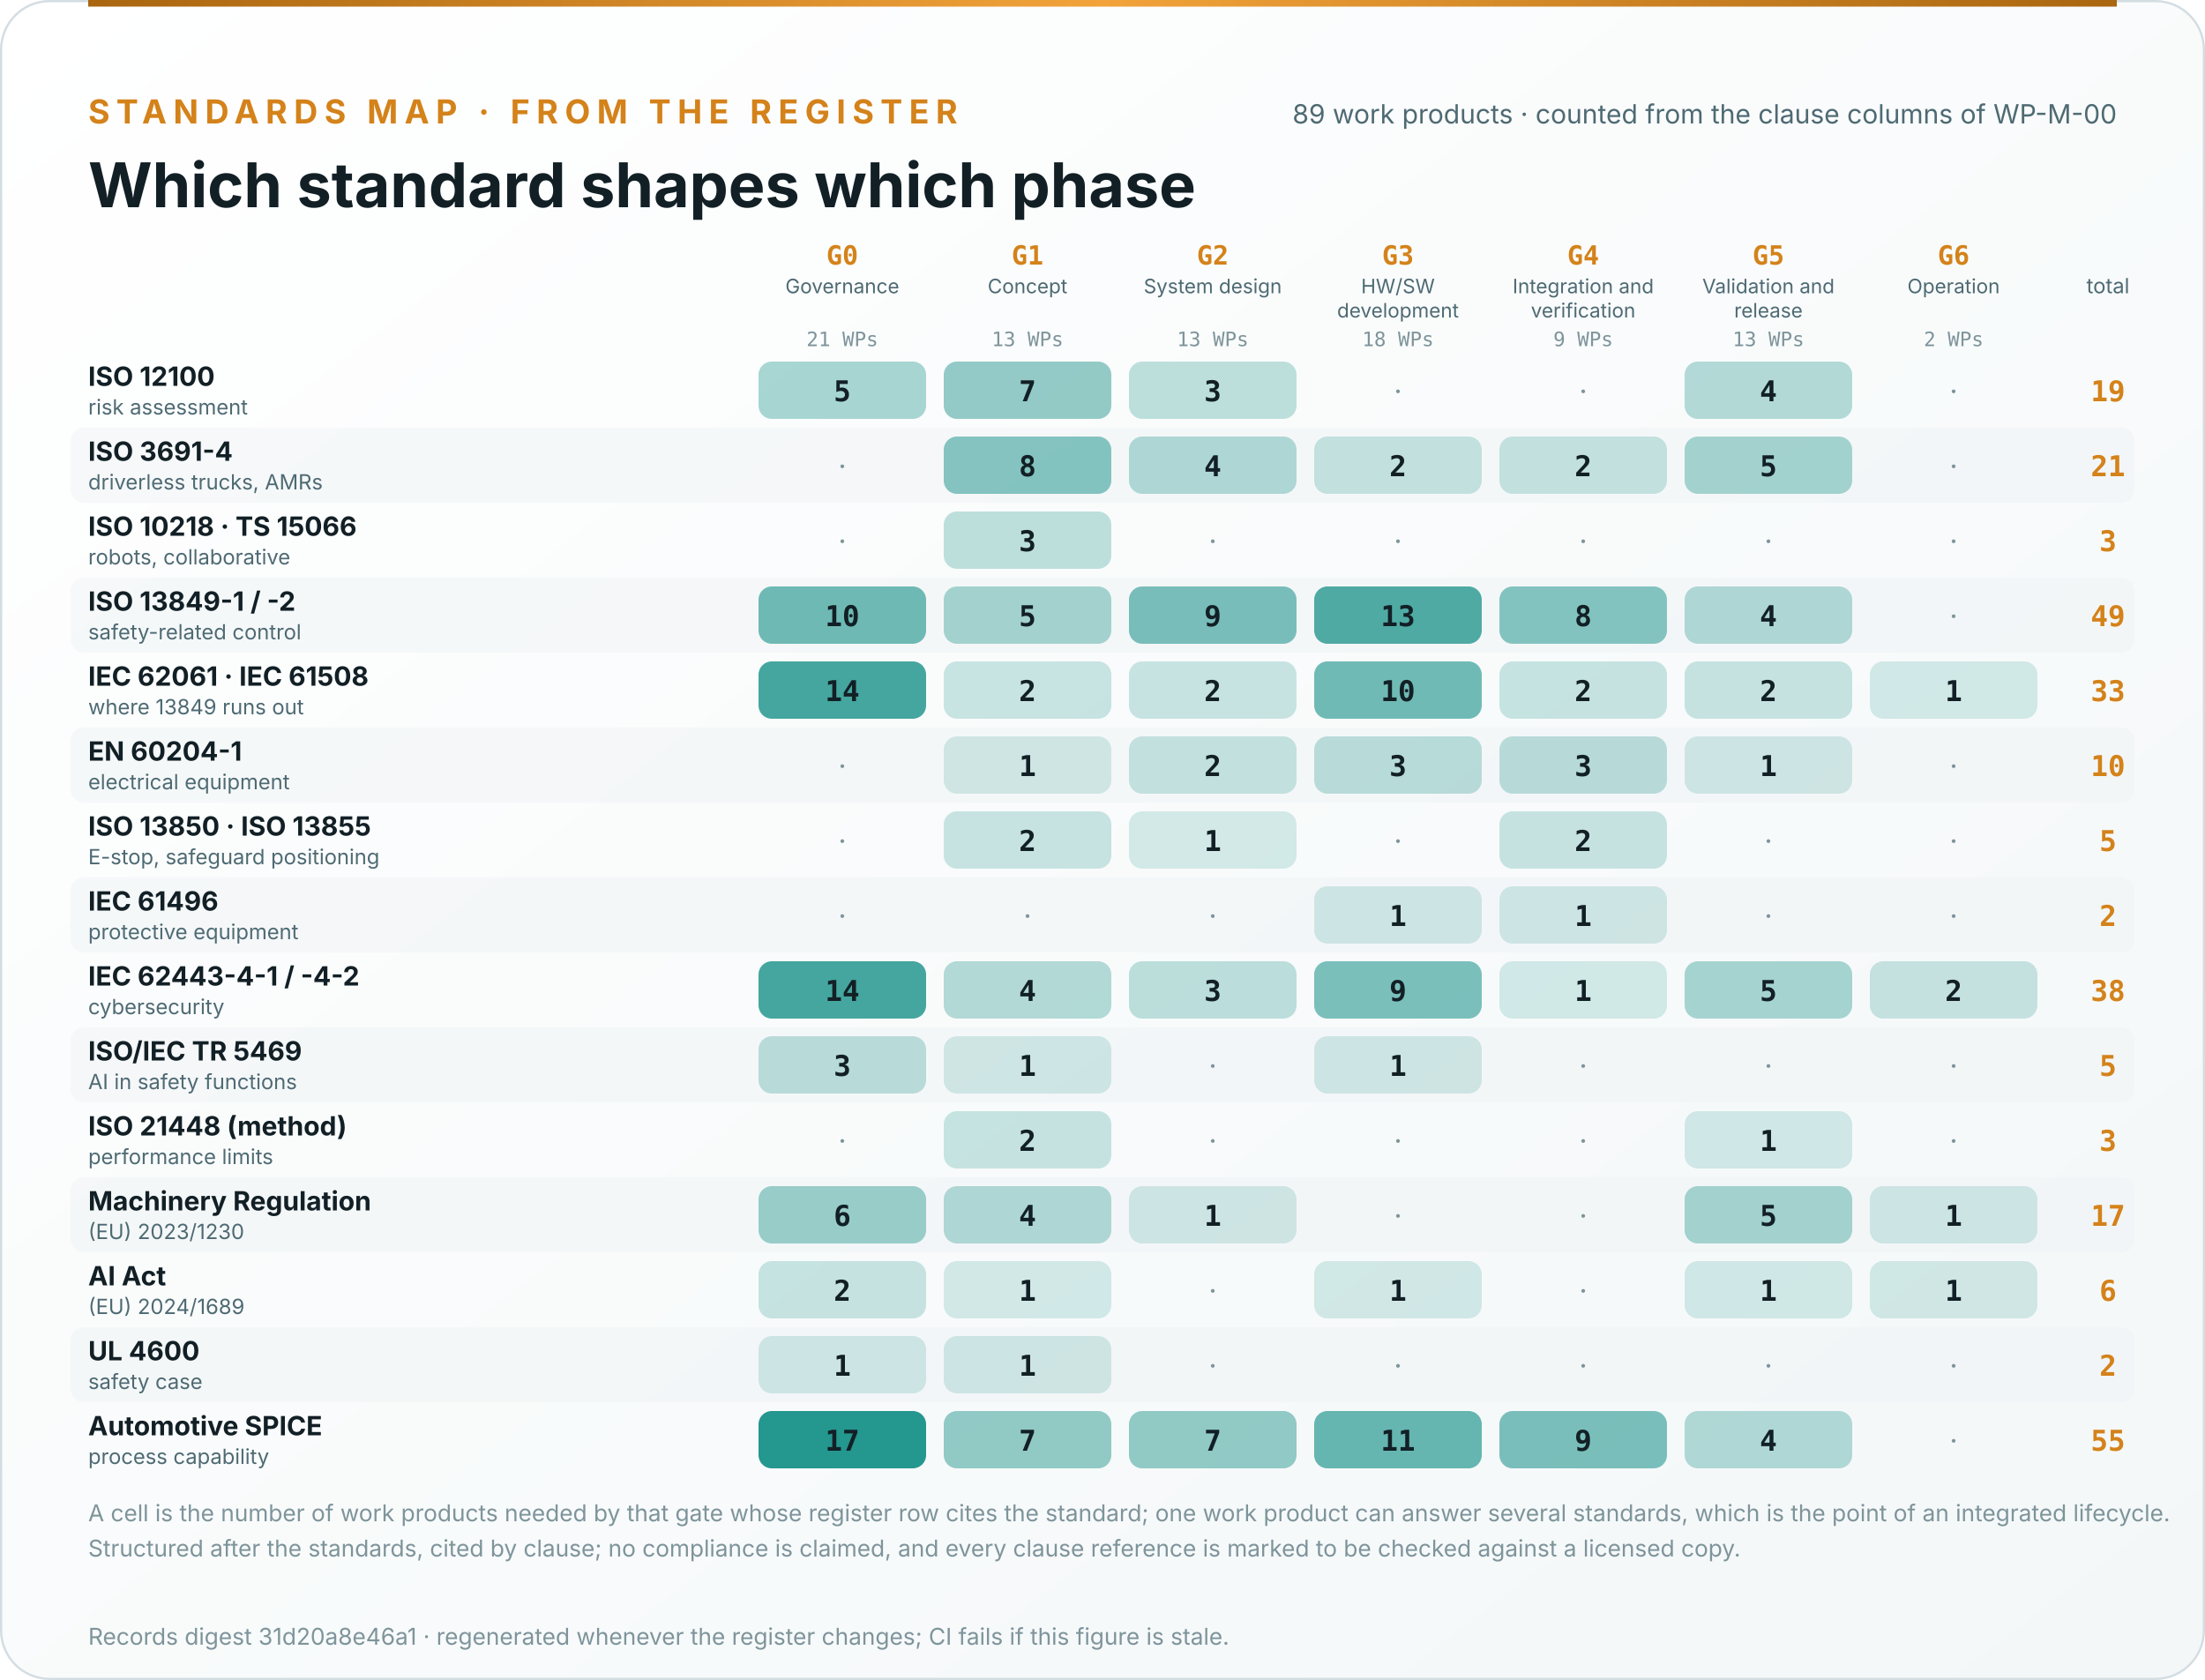
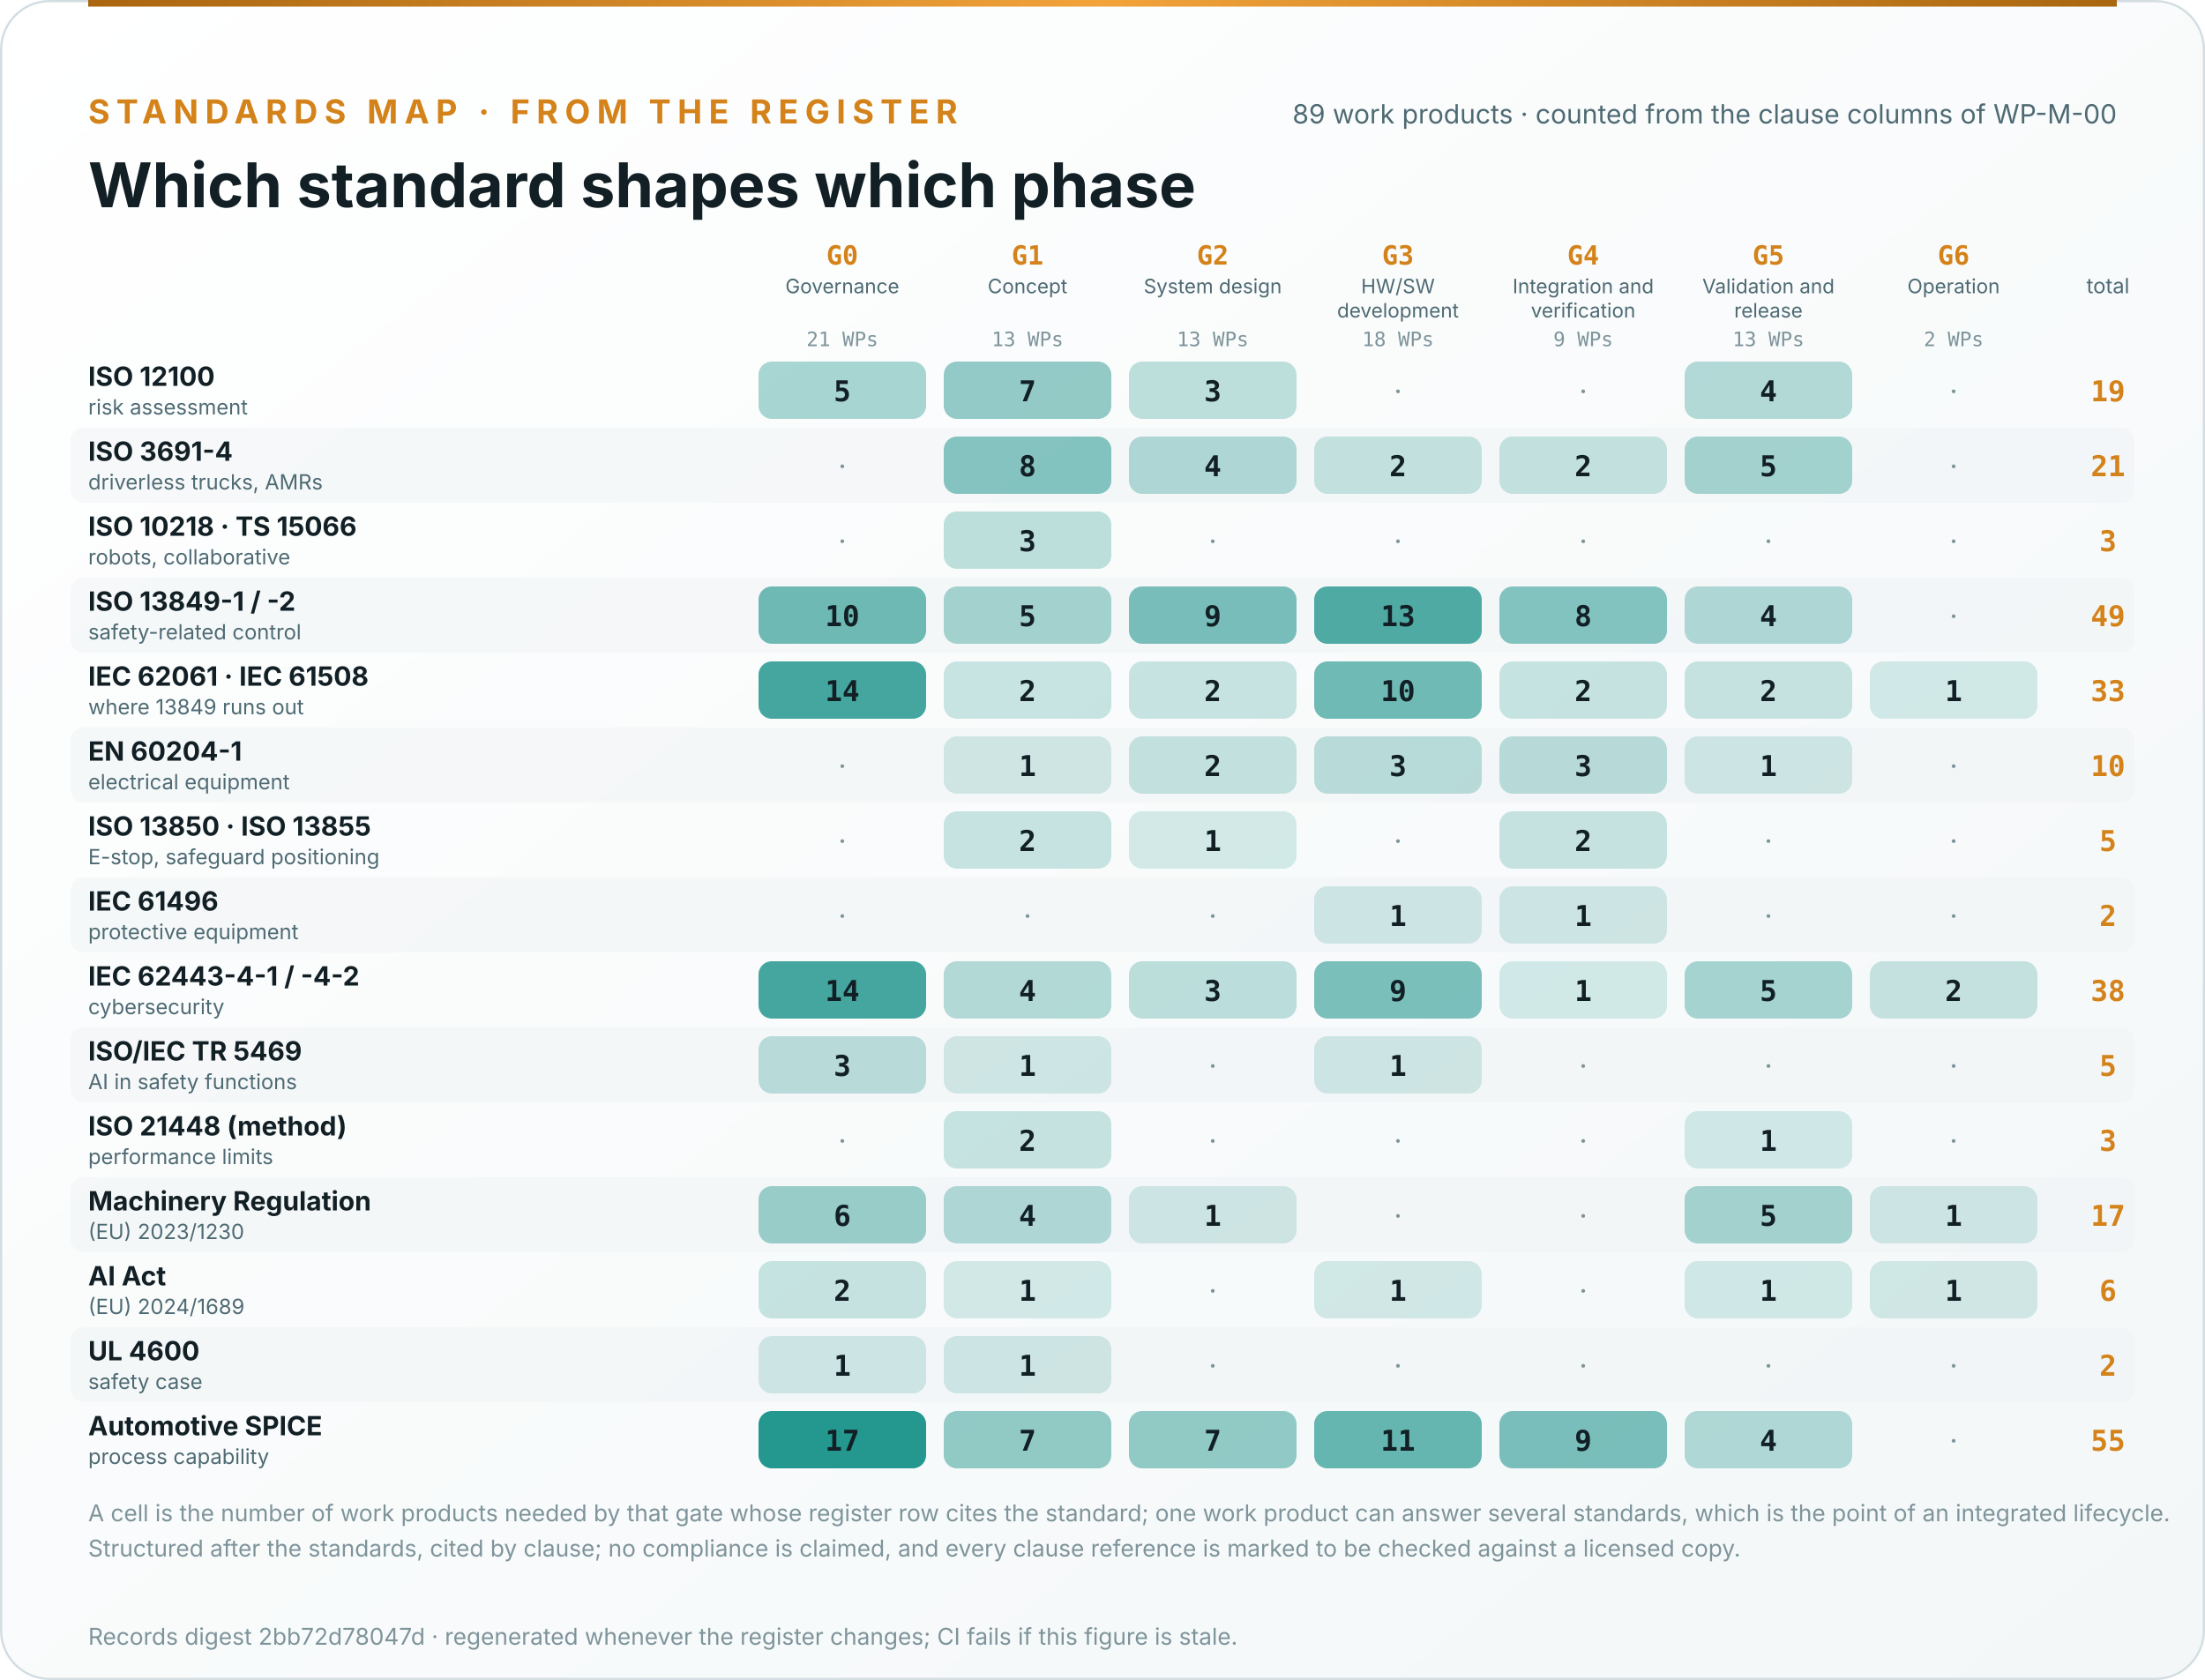
<svg xmlns="http://www.w3.org/2000/svg" width="1000" height="762" viewBox="0 0 1000 762" role="img" aria-labelledby="smap-t smap-d">
  <defs>
    <linearGradient id="smap-bg" x1="0" y1="0" x2="1" y2="1">
      <stop offset="0" stop-color="#FFFFFF" />
      <stop offset="1" stop-color="#F3F7F8" />
    </linearGradient>
    <linearGradient id="smap-amber" x1="0" y1="0" x2="1" y2="0">
      <stop offset="0" stop-color="#A8650F" />
      <stop offset="0.5" stop-color="#F2A33A" />
      <stop offset="1" stop-color="#A8650F" />
    </linearGradient>
  </defs>
  <rect x="0.5" y="0.5" width="999" height="761" rx="22" fill="url(#smap-bg)" stroke="#D3DDE2" />
  <rect x="40" y="0" width="920" height="3" fill="url(#smap-amber)" />
  <text x="40" y="56" font-family="Inter, 'Segoe UI', 'Helvetica Neue', Helvetica, Arial, sans-serif" font-size="15" font-weight="700" fill="#D4821A" text-anchor="start" letter-spacing="3">STANDARDS MAP · FROM THE REGISTER</text>
  <text x="40" y="94" font-family="Inter, 'Segoe UI', 'Helvetica Neue', Helvetica, Arial, sans-serif" font-size="28" font-weight="700" fill="#122026" text-anchor="start">Which standard shapes which phase</text>
  <text x="960" y="56" font-family="Inter, 'Segoe UI', 'Helvetica Neue', Helvetica, Arial, sans-serif" font-size="12" font-weight="400" fill="#4E6A73" text-anchor="end">89 work products · counted from the clause columns of WP-M-00</text>
  <text x="382" y="120" font-family="'JetBrains Mono', 'SFMono-Regular', Menlo, Consolas, monospace" font-size="12" font-weight="700" fill="#D4821A" text-anchor="middle">G0</text>
  <text x="382" y="133" font-family="Inter, 'Segoe UI', 'Helvetica Neue', Helvetica, Arial, sans-serif" font-size="9" font-weight="400" fill="#4E6A73" text-anchor="middle">Governance</text>
  <text x="382" y="157" font-family="'JetBrains Mono', 'SFMono-Regular', Menlo, Consolas, monospace" font-size="9" font-weight="400" fill="#7E949B" text-anchor="middle">21 WPs</text>
  <text x="466" y="120" font-family="'JetBrains Mono', 'SFMono-Regular', Menlo, Consolas, monospace" font-size="12" font-weight="700" fill="#D4821A" text-anchor="middle">G1</text>
  <text x="466" y="133" font-family="Inter, 'Segoe UI', 'Helvetica Neue', Helvetica, Arial, sans-serif" font-size="9" font-weight="400" fill="#4E6A73" text-anchor="middle">Concept</text>
  <text x="466" y="157" font-family="'JetBrains Mono', 'SFMono-Regular', Menlo, Consolas, monospace" font-size="9" font-weight="400" fill="#7E949B" text-anchor="middle">13 WPs</text>
  <text x="550" y="120" font-family="'JetBrains Mono', 'SFMono-Regular', Menlo, Consolas, monospace" font-size="12" font-weight="700" fill="#D4821A" text-anchor="middle">G2</text>
  <text x="550" y="133" font-family="Inter, 'Segoe UI', 'Helvetica Neue', Helvetica, Arial, sans-serif" font-size="9" font-weight="400" fill="#4E6A73" text-anchor="middle">System design</text>
  <text x="550" y="157" font-family="'JetBrains Mono', 'SFMono-Regular', Menlo, Consolas, monospace" font-size="9" font-weight="400" fill="#7E949B" text-anchor="middle">13 WPs</text>
  <text x="634" y="120" font-family="'JetBrains Mono', 'SFMono-Regular', Menlo, Consolas, monospace" font-size="12" font-weight="700" fill="#D4821A" text-anchor="middle">G3</text>
  <text x="634" y="133" font-family="Inter, 'Segoe UI', 'Helvetica Neue', Helvetica, Arial, sans-serif" font-size="9" font-weight="400" fill="#4E6A73" text-anchor="middle">HW/SW</text>
  <text x="634" y="144" font-family="Inter, 'Segoe UI', 'Helvetica Neue', Helvetica, Arial, sans-serif" font-size="9" font-weight="400" fill="#4E6A73" text-anchor="middle">development</text>
  <text x="634" y="157" font-family="'JetBrains Mono', 'SFMono-Regular', Menlo, Consolas, monospace" font-size="9" font-weight="400" fill="#7E949B" text-anchor="middle">18 WPs</text>
  <text x="718" y="120" font-family="'JetBrains Mono', 'SFMono-Regular', Menlo, Consolas, monospace" font-size="12" font-weight="700" fill="#D4821A" text-anchor="middle">G4</text>
  <text x="718" y="133" font-family="Inter, 'Segoe UI', 'Helvetica Neue', Helvetica, Arial, sans-serif" font-size="9" font-weight="400" fill="#4E6A73" text-anchor="middle">Integration and</text>
  <text x="718" y="144" font-family="Inter, 'Segoe UI', 'Helvetica Neue', Helvetica, Arial, sans-serif" font-size="9" font-weight="400" fill="#4E6A73" text-anchor="middle">verification</text>
  <text x="718" y="157" font-family="'JetBrains Mono', 'SFMono-Regular', Menlo, Consolas, monospace" font-size="9" font-weight="400" fill="#7E949B" text-anchor="middle">9 WPs</text>
  <text x="802" y="120" font-family="'JetBrains Mono', 'SFMono-Regular', Menlo, Consolas, monospace" font-size="12" font-weight="700" fill="#D4821A" text-anchor="middle">G5</text>
  <text x="802" y="133" font-family="Inter, 'Segoe UI', 'Helvetica Neue', Helvetica, Arial, sans-serif" font-size="9" font-weight="400" fill="#4E6A73" text-anchor="middle">Validation and</text>
  <text x="802" y="144" font-family="Inter, 'Segoe UI', 'Helvetica Neue', Helvetica, Arial, sans-serif" font-size="9" font-weight="400" fill="#4E6A73" text-anchor="middle">release</text>
  <text x="802" y="157" font-family="'JetBrains Mono', 'SFMono-Regular', Menlo, Consolas, monospace" font-size="9" font-weight="400" fill="#7E949B" text-anchor="middle">13 WPs</text>
  <text x="886" y="120" font-family="'JetBrains Mono', 'SFMono-Regular', Menlo, Consolas, monospace" font-size="12" font-weight="700" fill="#D4821A" text-anchor="middle">G6</text>
  <text x="886" y="133" font-family="Inter, 'Segoe UI', 'Helvetica Neue', Helvetica, Arial, sans-serif" font-size="9" font-weight="400" fill="#4E6A73" text-anchor="middle">Operation</text>
  <text x="886" y="157" font-family="'JetBrains Mono', 'SFMono-Regular', Menlo, Consolas, monospace" font-size="9" font-weight="400" fill="#7E949B" text-anchor="middle">2 WPs</text>
  <text x="956" y="133" font-family="Inter, 'Segoe UI', 'Helvetica Neue', Helvetica, Arial, sans-serif" font-size="9.5" font-weight="400" fill="#4E6A73" text-anchor="middle">total</text>
  <text x="40" y="175" font-family="Inter, 'Segoe UI', 'Helvetica Neue', Helvetica, Arial, sans-serif" font-size="12" font-weight="700" fill="#122026" text-anchor="start">ISO 12100</text>
  <text x="40" y="188" font-family="Inter, 'Segoe UI', 'Helvetica Neue', Helvetica, Arial, sans-serif" font-size="9.5" font-weight="400" fill="#4E6A73" text-anchor="start">risk assessment</text>
  <rect x="344" y="164" width="76" height="26" rx="6" fill="#0E8C83" fill-opacity="0.349" />
  <text x="382" y="182" font-family="'JetBrains Mono', 'SFMono-Regular', Menlo, Consolas, monospace" font-size="13" font-weight="800" fill="#122026" text-anchor="middle">5</text>
  <rect x="428" y="164" width="76" height="26" rx="6" fill="#0E8C83" fill-opacity="0.441" />
  <text x="466" y="182" font-family="'JetBrains Mono', 'SFMono-Regular', Menlo, Consolas, monospace" font-size="13" font-weight="800" fill="#122026" text-anchor="middle">7</text>
  <rect x="512" y="164" width="76" height="26" rx="6" fill="#0E8C83" fill-opacity="0.258" />
  <text x="550" y="182" font-family="'JetBrains Mono', 'SFMono-Regular', Menlo, Consolas, monospace" font-size="13" font-weight="800" fill="#122026" text-anchor="middle">3</text>
  <text x="634" y="182" font-family="Inter, 'Segoe UI', 'Helvetica Neue', Helvetica, Arial, sans-serif" font-size="13" font-weight="400" fill="#7E949B" text-anchor="middle">·</text>
  <text x="718" y="182" font-family="Inter, 'Segoe UI', 'Helvetica Neue', Helvetica, Arial, sans-serif" font-size="13" font-weight="400" fill="#7E949B" text-anchor="middle">·</text>
  <rect x="764" y="164" width="76" height="26" rx="6" fill="#0E8C83" fill-opacity="0.304" />
  <text x="802" y="182" font-family="'JetBrains Mono', 'SFMono-Regular', Menlo, Consolas, monospace" font-size="13" font-weight="800" fill="#122026" text-anchor="middle">4</text>
  <text x="886" y="182" font-family="Inter, 'Segoe UI', 'Helvetica Neue', Helvetica, Arial, sans-serif" font-size="13" font-weight="400" fill="#7E949B" text-anchor="middle">·</text>
  <text x="956" y="182" font-family="'JetBrains Mono', 'SFMono-Regular', Menlo, Consolas, monospace" font-size="13" font-weight="800" fill="#D4821A" text-anchor="middle">19</text>
  <rect x="32" y="194" width="936" height="34" rx="6" fill="#EDF2F4" fill-opacity="0.45" />
  <text x="40" y="209" font-family="Inter, 'Segoe UI', 'Helvetica Neue', Helvetica, Arial, sans-serif" font-size="12" font-weight="700" fill="#122026" text-anchor="start">ISO 3691-4</text>
  <text x="40" y="222" font-family="Inter, 'Segoe UI', 'Helvetica Neue', Helvetica, Arial, sans-serif" font-size="9.5" font-weight="400" fill="#4E6A73" text-anchor="start">driverless trucks, AMRs</text>
  <text x="382" y="216" font-family="Inter, 'Segoe UI', 'Helvetica Neue', Helvetica, Arial, sans-serif" font-size="13" font-weight="400" fill="#7E949B" text-anchor="middle">·</text>
  <rect x="428" y="198" width="76" height="26" rx="6" fill="#0E8C83" fill-opacity="0.487" />
  <text x="466" y="216" font-family="'JetBrains Mono', 'SFMono-Regular', Menlo, Consolas, monospace" font-size="13" font-weight="800" fill="#122026" text-anchor="middle">8</text>
  <rect x="512" y="198" width="76" height="26" rx="6" fill="#0E8C83" fill-opacity="0.304" />
  <text x="550" y="216" font-family="'JetBrains Mono', 'SFMono-Regular', Menlo, Consolas, monospace" font-size="13" font-weight="800" fill="#122026" text-anchor="middle">4</text>
  <rect x="596" y="198" width="76" height="26" rx="6" fill="#0E8C83" fill-opacity="0.212" />
  <text x="634" y="216" font-family="'JetBrains Mono', 'SFMono-Regular', Menlo, Consolas, monospace" font-size="13" font-weight="800" fill="#122026" text-anchor="middle">2</text>
  <rect x="680" y="198" width="76" height="26" rx="6" fill="#0E8C83" fill-opacity="0.212" />
  <text x="718" y="216" font-family="'JetBrains Mono', 'SFMono-Regular', Menlo, Consolas, monospace" font-size="13" font-weight="800" fill="#122026" text-anchor="middle">2</text>
  <rect x="764" y="198" width="76" height="26" rx="6" fill="#0E8C83" fill-opacity="0.349" />
  <text x="802" y="216" font-family="'JetBrains Mono', 'SFMono-Regular', Menlo, Consolas, monospace" font-size="13" font-weight="800" fill="#122026" text-anchor="middle">5</text>
  <text x="886" y="216" font-family="Inter, 'Segoe UI', 'Helvetica Neue', Helvetica, Arial, sans-serif" font-size="13" font-weight="400" fill="#7E949B" text-anchor="middle">·</text>
  <text x="956" y="216" font-family="'JetBrains Mono', 'SFMono-Regular', Menlo, Consolas, monospace" font-size="13" font-weight="800" fill="#D4821A" text-anchor="middle">21</text>
  <text x="40" y="243" font-family="Inter, 'Segoe UI', 'Helvetica Neue', Helvetica, Arial, sans-serif" font-size="12" font-weight="700" fill="#122026" text-anchor="start">ISO 10218 · TS 15066</text>
  <text x="40" y="256" font-family="Inter, 'Segoe UI', 'Helvetica Neue', Helvetica, Arial, sans-serif" font-size="9.5" font-weight="400" fill="#4E6A73" text-anchor="start">robots, collaborative</text>
  <text x="382" y="250" font-family="Inter, 'Segoe UI', 'Helvetica Neue', Helvetica, Arial, sans-serif" font-size="13" font-weight="400" fill="#7E949B" text-anchor="middle">·</text>
  <rect x="428" y="232" width="76" height="26" rx="6" fill="#0E8C83" fill-opacity="0.258" />
  <text x="466" y="250" font-family="'JetBrains Mono', 'SFMono-Regular', Menlo, Consolas, monospace" font-size="13" font-weight="800" fill="#122026" text-anchor="middle">3</text>
  <text x="550" y="250" font-family="Inter, 'Segoe UI', 'Helvetica Neue', Helvetica, Arial, sans-serif" font-size="13" font-weight="400" fill="#7E949B" text-anchor="middle">·</text>
  <text x="634" y="250" font-family="Inter, 'Segoe UI', 'Helvetica Neue', Helvetica, Arial, sans-serif" font-size="13" font-weight="400" fill="#7E949B" text-anchor="middle">·</text>
  <text x="718" y="250" font-family="Inter, 'Segoe UI', 'Helvetica Neue', Helvetica, Arial, sans-serif" font-size="13" font-weight="400" fill="#7E949B" text-anchor="middle">·</text>
  <text x="802" y="250" font-family="Inter, 'Segoe UI', 'Helvetica Neue', Helvetica, Arial, sans-serif" font-size="13" font-weight="400" fill="#7E949B" text-anchor="middle">·</text>
  <text x="886" y="250" font-family="Inter, 'Segoe UI', 'Helvetica Neue', Helvetica, Arial, sans-serif" font-size="13" font-weight="400" fill="#7E949B" text-anchor="middle">·</text>
  <text x="956" y="250" font-family="'JetBrains Mono', 'SFMono-Regular', Menlo, Consolas, monospace" font-size="13" font-weight="800" fill="#D4821A" text-anchor="middle">3</text>
  <rect x="32" y="262" width="936" height="34" rx="6" fill="#EDF2F4" fill-opacity="0.45" />
  <text x="40" y="277" font-family="Inter, 'Segoe UI', 'Helvetica Neue', Helvetica, Arial, sans-serif" font-size="12" font-weight="700" fill="#122026" text-anchor="start">ISO 13849-1 / -2</text>
  <text x="40" y="290" font-family="Inter, 'Segoe UI', 'Helvetica Neue', Helvetica, Arial, sans-serif" font-size="9.5" font-weight="400" fill="#4E6A73" text-anchor="start">safety-related control</text>
  <rect x="344" y="266" width="76" height="26" rx="6" fill="#0E8C83" fill-opacity="0.579" />
  <text x="382" y="284" font-family="'JetBrains Mono', 'SFMono-Regular', Menlo, Consolas, monospace" font-size="13" font-weight="800" fill="#122026" text-anchor="middle">10</text>
  <rect x="428" y="266" width="76" height="26" rx="6" fill="#0E8C83" fill-opacity="0.349" />
  <text x="466" y="284" font-family="'JetBrains Mono', 'SFMono-Regular', Menlo, Consolas, monospace" font-size="13" font-weight="800" fill="#122026" text-anchor="middle">5</text>
  <rect x="512" y="266" width="76" height="26" rx="6" fill="#0E8C83" fill-opacity="0.533" />
  <text x="550" y="284" font-family="'JetBrains Mono', 'SFMono-Regular', Menlo, Consolas, monospace" font-size="13" font-weight="800" fill="#122026" text-anchor="middle">9</text>
  <rect x="596" y="266" width="76" height="26" rx="6" fill="#0E8C83" fill-opacity="0.716" />
  <text x="634" y="284" font-family="'JetBrains Mono', 'SFMono-Regular', Menlo, Consolas, monospace" font-size="13" font-weight="800" fill="#122026" text-anchor="middle">13</text>
  <rect x="680" y="266" width="76" height="26" rx="6" fill="#0E8C83" fill-opacity="0.487" />
  <text x="718" y="284" font-family="'JetBrains Mono', 'SFMono-Regular', Menlo, Consolas, monospace" font-size="13" font-weight="800" fill="#122026" text-anchor="middle">8</text>
  <rect x="764" y="266" width="76" height="26" rx="6" fill="#0E8C83" fill-opacity="0.304" />
  <text x="802" y="284" font-family="'JetBrains Mono', 'SFMono-Regular', Menlo, Consolas, monospace" font-size="13" font-weight="800" fill="#122026" text-anchor="middle">4</text>
  <text x="886" y="284" font-family="Inter, 'Segoe UI', 'Helvetica Neue', Helvetica, Arial, sans-serif" font-size="13" font-weight="400" fill="#7E949B" text-anchor="middle">·</text>
  <text x="956" y="284" font-family="'JetBrains Mono', 'SFMono-Regular', Menlo, Consolas, monospace" font-size="13" font-weight="800" fill="#D4821A" text-anchor="middle">49</text>
  <text x="40" y="311" font-family="Inter, 'Segoe UI', 'Helvetica Neue', Helvetica, Arial, sans-serif" font-size="12" font-weight="700" fill="#122026" text-anchor="start">IEC 62061 · IEC 61508</text>
  <text x="40" y="324" font-family="Inter, 'Segoe UI', 'Helvetica Neue', Helvetica, Arial, sans-serif" font-size="9.5" font-weight="400" fill="#4E6A73" text-anchor="start">where 13849 runs out</text>
  <rect x="344" y="300" width="76" height="26" rx="6" fill="#0E8C83" fill-opacity="0.762" />
  <text x="382" y="318" font-family="'JetBrains Mono', 'SFMono-Regular', Menlo, Consolas, monospace" font-size="13" font-weight="800" fill="#122026" text-anchor="middle">14</text>
  <rect x="428" y="300" width="76" height="26" rx="6" fill="#0E8C83" fill-opacity="0.212" />
  <text x="466" y="318" font-family="'JetBrains Mono', 'SFMono-Regular', Menlo, Consolas, monospace" font-size="13" font-weight="800" fill="#122026" text-anchor="middle">2</text>
  <rect x="512" y="300" width="76" height="26" rx="6" fill="#0E8C83" fill-opacity="0.212" />
  <text x="550" y="318" font-family="'JetBrains Mono', 'SFMono-Regular', Menlo, Consolas, monospace" font-size="13" font-weight="800" fill="#122026" text-anchor="middle">2</text>
  <rect x="596" y="300" width="76" height="26" rx="6" fill="#0E8C83" fill-opacity="0.579" />
  <text x="634" y="318" font-family="'JetBrains Mono', 'SFMono-Regular', Menlo, Consolas, monospace" font-size="13" font-weight="800" fill="#122026" text-anchor="middle">10</text>
  <rect x="680" y="300" width="76" height="26" rx="6" fill="#0E8C83" fill-opacity="0.212" />
  <text x="718" y="318" font-family="'JetBrains Mono', 'SFMono-Regular', Menlo, Consolas, monospace" font-size="13" font-weight="800" fill="#122026" text-anchor="middle">2</text>
  <rect x="764" y="300" width="76" height="26" rx="6" fill="#0E8C83" fill-opacity="0.212" />
  <text x="802" y="318" font-family="'JetBrains Mono', 'SFMono-Regular', Menlo, Consolas, monospace" font-size="13" font-weight="800" fill="#122026" text-anchor="middle">2</text>
  <rect x="848" y="300" width="76" height="26" rx="6" fill="#0E8C83" fill-opacity="0.166" />
  <text x="886" y="318" font-family="'JetBrains Mono', 'SFMono-Regular', Menlo, Consolas, monospace" font-size="13" font-weight="800" fill="#122026" text-anchor="middle">1</text>
  <text x="956" y="318" font-family="'JetBrains Mono', 'SFMono-Regular', Menlo, Consolas, monospace" font-size="13" font-weight="800" fill="#D4821A" text-anchor="middle">33</text>
  <rect x="32" y="330" width="936" height="34" rx="6" fill="#EDF2F4" fill-opacity="0.45" />
  <text x="40" y="345" font-family="Inter, 'Segoe UI', 'Helvetica Neue', Helvetica, Arial, sans-serif" font-size="12" font-weight="700" fill="#122026" text-anchor="start">EN 60204-1</text>
  <text x="40" y="358" font-family="Inter, 'Segoe UI', 'Helvetica Neue', Helvetica, Arial, sans-serif" font-size="9.5" font-weight="400" fill="#4E6A73" text-anchor="start">electrical equipment</text>
  <text x="382" y="352" font-family="Inter, 'Segoe UI', 'Helvetica Neue', Helvetica, Arial, sans-serif" font-size="13" font-weight="400" fill="#7E949B" text-anchor="middle">·</text>
  <rect x="428" y="334" width="76" height="26" rx="6" fill="#0E8C83" fill-opacity="0.166" />
  <text x="466" y="352" font-family="'JetBrains Mono', 'SFMono-Regular', Menlo, Consolas, monospace" font-size="13" font-weight="800" fill="#122026" text-anchor="middle">1</text>
  <rect x="512" y="334" width="76" height="26" rx="6" fill="#0E8C83" fill-opacity="0.212" />
  <text x="550" y="352" font-family="'JetBrains Mono', 'SFMono-Regular', Menlo, Consolas, monospace" font-size="13" font-weight="800" fill="#122026" text-anchor="middle">2</text>
  <rect x="596" y="334" width="76" height="26" rx="6" fill="#0E8C83" fill-opacity="0.258" />
  <text x="634" y="352" font-family="'JetBrains Mono', 'SFMono-Regular', Menlo, Consolas, monospace" font-size="13" font-weight="800" fill="#122026" text-anchor="middle">3</text>
  <rect x="680" y="334" width="76" height="26" rx="6" fill="#0E8C83" fill-opacity="0.258" />
  <text x="718" y="352" font-family="'JetBrains Mono', 'SFMono-Regular', Menlo, Consolas, monospace" font-size="13" font-weight="800" fill="#122026" text-anchor="middle">3</text>
  <rect x="764" y="334" width="76" height="26" rx="6" fill="#0E8C83" fill-opacity="0.166" />
  <text x="802" y="352" font-family="'JetBrains Mono', 'SFMono-Regular', Menlo, Consolas, monospace" font-size="13" font-weight="800" fill="#122026" text-anchor="middle">1</text>
  <text x="886" y="352" font-family="Inter, 'Segoe UI', 'Helvetica Neue', Helvetica, Arial, sans-serif" font-size="13" font-weight="400" fill="#7E949B" text-anchor="middle">·</text>
  <text x="956" y="352" font-family="'JetBrains Mono', 'SFMono-Regular', Menlo, Consolas, monospace" font-size="13" font-weight="800" fill="#D4821A" text-anchor="middle">10</text>
  <text x="40" y="379" font-family="Inter, 'Segoe UI', 'Helvetica Neue', Helvetica, Arial, sans-serif" font-size="12" font-weight="700" fill="#122026" text-anchor="start">ISO 13850 · ISO 13855</text>
  <text x="40" y="392" font-family="Inter, 'Segoe UI', 'Helvetica Neue', Helvetica, Arial, sans-serif" font-size="9.5" font-weight="400" fill="#4E6A73" text-anchor="start">E-stop, safeguard positioning</text>
  <text x="382" y="386" font-family="Inter, 'Segoe UI', 'Helvetica Neue', Helvetica, Arial, sans-serif" font-size="13" font-weight="400" fill="#7E949B" text-anchor="middle">·</text>
  <rect x="428" y="368" width="76" height="26" rx="6" fill="#0E8C83" fill-opacity="0.212" />
  <text x="466" y="386" font-family="'JetBrains Mono', 'SFMono-Regular', Menlo, Consolas, monospace" font-size="13" font-weight="800" fill="#122026" text-anchor="middle">2</text>
  <rect x="512" y="368" width="76" height="26" rx="6" fill="#0E8C83" fill-opacity="0.166" />
  <text x="550" y="386" font-family="'JetBrains Mono', 'SFMono-Regular', Menlo, Consolas, monospace" font-size="13" font-weight="800" fill="#122026" text-anchor="middle">1</text>
  <text x="634" y="386" font-family="Inter, 'Segoe UI', 'Helvetica Neue', Helvetica, Arial, sans-serif" font-size="13" font-weight="400" fill="#7E949B" text-anchor="middle">·</text>
  <rect x="680" y="368" width="76" height="26" rx="6" fill="#0E8C83" fill-opacity="0.212" />
  <text x="718" y="386" font-family="'JetBrains Mono', 'SFMono-Regular', Menlo, Consolas, monospace" font-size="13" font-weight="800" fill="#122026" text-anchor="middle">2</text>
  <text x="802" y="386" font-family="Inter, 'Segoe UI', 'Helvetica Neue', Helvetica, Arial, sans-serif" font-size="13" font-weight="400" fill="#7E949B" text-anchor="middle">·</text>
  <text x="886" y="386" font-family="Inter, 'Segoe UI', 'Helvetica Neue', Helvetica, Arial, sans-serif" font-size="13" font-weight="400" fill="#7E949B" text-anchor="middle">·</text>
  <text x="956" y="386" font-family="'JetBrains Mono', 'SFMono-Regular', Menlo, Consolas, monospace" font-size="13" font-weight="800" fill="#D4821A" text-anchor="middle">5</text>
  <rect x="32" y="398" width="936" height="34" rx="6" fill="#EDF2F4" fill-opacity="0.45" />
  <text x="40" y="413" font-family="Inter, 'Segoe UI', 'Helvetica Neue', Helvetica, Arial, sans-serif" font-size="12" font-weight="700" fill="#122026" text-anchor="start">IEC 61496</text>
  <text x="40" y="426" font-family="Inter, 'Segoe UI', 'Helvetica Neue', Helvetica, Arial, sans-serif" font-size="9.5" font-weight="400" fill="#4E6A73" text-anchor="start">protective equipment</text>
  <text x="382" y="420" font-family="Inter, 'Segoe UI', 'Helvetica Neue', Helvetica, Arial, sans-serif" font-size="13" font-weight="400" fill="#7E949B" text-anchor="middle">·</text>
  <text x="466" y="420" font-family="Inter, 'Segoe UI', 'Helvetica Neue', Helvetica, Arial, sans-serif" font-size="13" font-weight="400" fill="#7E949B" text-anchor="middle">·</text>
  <text x="550" y="420" font-family="Inter, 'Segoe UI', 'Helvetica Neue', Helvetica, Arial, sans-serif" font-size="13" font-weight="400" fill="#7E949B" text-anchor="middle">·</text>
  <rect x="596" y="402" width="76" height="26" rx="6" fill="#0E8C83" fill-opacity="0.166" />
  <text x="634" y="420" font-family="'JetBrains Mono', 'SFMono-Regular', Menlo, Consolas, monospace" font-size="13" font-weight="800" fill="#122026" text-anchor="middle">1</text>
  <rect x="680" y="402" width="76" height="26" rx="6" fill="#0E8C83" fill-opacity="0.166" />
  <text x="718" y="420" font-family="'JetBrains Mono', 'SFMono-Regular', Menlo, Consolas, monospace" font-size="13" font-weight="800" fill="#122026" text-anchor="middle">1</text>
  <text x="802" y="420" font-family="Inter, 'Segoe UI', 'Helvetica Neue', Helvetica, Arial, sans-serif" font-size="13" font-weight="400" fill="#7E949B" text-anchor="middle">·</text>
  <text x="886" y="420" font-family="Inter, 'Segoe UI', 'Helvetica Neue', Helvetica, Arial, sans-serif" font-size="13" font-weight="400" fill="#7E949B" text-anchor="middle">·</text>
  <text x="956" y="420" font-family="'JetBrains Mono', 'SFMono-Regular', Menlo, Consolas, monospace" font-size="13" font-weight="800" fill="#D4821A" text-anchor="middle">2</text>
  <text x="40" y="447" font-family="Inter, 'Segoe UI', 'Helvetica Neue', Helvetica, Arial, sans-serif" font-size="12" font-weight="700" fill="#122026" text-anchor="start">IEC 62443-4-1 / -4-2</text>
  <text x="40" y="460" font-family="Inter, 'Segoe UI', 'Helvetica Neue', Helvetica, Arial, sans-serif" font-size="9.5" font-weight="400" fill="#4E6A73" text-anchor="start">cybersecurity</text>
  <rect x="344" y="436" width="76" height="26" rx="6" fill="#0E8C83" fill-opacity="0.762" />
  <text x="382" y="454" font-family="'JetBrains Mono', 'SFMono-Regular', Menlo, Consolas, monospace" font-size="13" font-weight="800" fill="#122026" text-anchor="middle">14</text>
  <rect x="428" y="436" width="76" height="26" rx="6" fill="#0E8C83" fill-opacity="0.304" />
  <text x="466" y="454" font-family="'JetBrains Mono', 'SFMono-Regular', Menlo, Consolas, monospace" font-size="13" font-weight="800" fill="#122026" text-anchor="middle">4</text>
  <rect x="512" y="436" width="76" height="26" rx="6" fill="#0E8C83" fill-opacity="0.258" />
  <text x="550" y="454" font-family="'JetBrains Mono', 'SFMono-Regular', Menlo, Consolas, monospace" font-size="13" font-weight="800" fill="#122026" text-anchor="middle">3</text>
  <rect x="596" y="436" width="76" height="26" rx="6" fill="#0E8C83" fill-opacity="0.533" />
  <text x="634" y="454" font-family="'JetBrains Mono', 'SFMono-Regular', Menlo, Consolas, monospace" font-size="13" font-weight="800" fill="#122026" text-anchor="middle">9</text>
  <rect x="680" y="436" width="76" height="26" rx="6" fill="#0E8C83" fill-opacity="0.166" />
  <text x="718" y="454" font-family="'JetBrains Mono', 'SFMono-Regular', Menlo, Consolas, monospace" font-size="13" font-weight="800" fill="#122026" text-anchor="middle">1</text>
  <rect x="764" y="436" width="76" height="26" rx="6" fill="#0E8C83" fill-opacity="0.349" />
  <text x="802" y="454" font-family="'JetBrains Mono', 'SFMono-Regular', Menlo, Consolas, monospace" font-size="13" font-weight="800" fill="#122026" text-anchor="middle">5</text>
  <rect x="848" y="436" width="76" height="26" rx="6" fill="#0E8C83" fill-opacity="0.212" />
  <text x="886" y="454" font-family="'JetBrains Mono', 'SFMono-Regular', Menlo, Consolas, monospace" font-size="13" font-weight="800" fill="#122026" text-anchor="middle">2</text>
  <text x="956" y="454" font-family="'JetBrains Mono', 'SFMono-Regular', Menlo, Consolas, monospace" font-size="13" font-weight="800" fill="#D4821A" text-anchor="middle">38</text>
  <rect x="32" y="466" width="936" height="34" rx="6" fill="#EDF2F4" fill-opacity="0.45" />
  <text x="40" y="481" font-family="Inter, 'Segoe UI', 'Helvetica Neue', Helvetica, Arial, sans-serif" font-size="12" font-weight="700" fill="#122026" text-anchor="start">ISO/IEC TR 5469</text>
  <text x="40" y="494" font-family="Inter, 'Segoe UI', 'Helvetica Neue', Helvetica, Arial, sans-serif" font-size="9.5" font-weight="400" fill="#4E6A73" text-anchor="start">AI in safety functions</text>
  <rect x="344" y="470" width="76" height="26" rx="6" fill="#0E8C83" fill-opacity="0.258" />
  <text x="382" y="488" font-family="'JetBrains Mono', 'SFMono-Regular', Menlo, Consolas, monospace" font-size="13" font-weight="800" fill="#122026" text-anchor="middle">3</text>
  <rect x="428" y="470" width="76" height="26" rx="6" fill="#0E8C83" fill-opacity="0.166" />
  <text x="466" y="488" font-family="'JetBrains Mono', 'SFMono-Regular', Menlo, Consolas, monospace" font-size="13" font-weight="800" fill="#122026" text-anchor="middle">1</text>
  <text x="550" y="488" font-family="Inter, 'Segoe UI', 'Helvetica Neue', Helvetica, Arial, sans-serif" font-size="13" font-weight="400" fill="#7E949B" text-anchor="middle">·</text>
  <rect x="596" y="470" width="76" height="26" rx="6" fill="#0E8C83" fill-opacity="0.166" />
  <text x="634" y="488" font-family="'JetBrains Mono', 'SFMono-Regular', Menlo, Consolas, monospace" font-size="13" font-weight="800" fill="#122026" text-anchor="middle">1</text>
  <text x="718" y="488" font-family="Inter, 'Segoe UI', 'Helvetica Neue', Helvetica, Arial, sans-serif" font-size="13" font-weight="400" fill="#7E949B" text-anchor="middle">·</text>
  <text x="802" y="488" font-family="Inter, 'Segoe UI', 'Helvetica Neue', Helvetica, Arial, sans-serif" font-size="13" font-weight="400" fill="#7E949B" text-anchor="middle">·</text>
  <text x="886" y="488" font-family="Inter, 'Segoe UI', 'Helvetica Neue', Helvetica, Arial, sans-serif" font-size="13" font-weight="400" fill="#7E949B" text-anchor="middle">·</text>
  <text x="956" y="488" font-family="'JetBrains Mono', 'SFMono-Regular', Menlo, Consolas, monospace" font-size="13" font-weight="800" fill="#D4821A" text-anchor="middle">5</text>
  <text x="40" y="515" font-family="Inter, 'Segoe UI', 'Helvetica Neue', Helvetica, Arial, sans-serif" font-size="12" font-weight="700" fill="#122026" text-anchor="start">ISO 21448 (method)</text>
  <text x="40" y="528" font-family="Inter, 'Segoe UI', 'Helvetica Neue', Helvetica, Arial, sans-serif" font-size="9.5" font-weight="400" fill="#4E6A73" text-anchor="start">performance limits</text>
  <text x="382" y="522" font-family="Inter, 'Segoe UI', 'Helvetica Neue', Helvetica, Arial, sans-serif" font-size="13" font-weight="400" fill="#7E949B" text-anchor="middle">·</text>
  <rect x="428" y="504" width="76" height="26" rx="6" fill="#0E8C83" fill-opacity="0.212" />
  <text x="466" y="522" font-family="'JetBrains Mono', 'SFMono-Regular', Menlo, Consolas, monospace" font-size="13" font-weight="800" fill="#122026" text-anchor="middle">2</text>
  <text x="550" y="522" font-family="Inter, 'Segoe UI', 'Helvetica Neue', Helvetica, Arial, sans-serif" font-size="13" font-weight="400" fill="#7E949B" text-anchor="middle">·</text>
  <text x="634" y="522" font-family="Inter, 'Segoe UI', 'Helvetica Neue', Helvetica, Arial, sans-serif" font-size="13" font-weight="400" fill="#7E949B" text-anchor="middle">·</text>
  <text x="718" y="522" font-family="Inter, 'Segoe UI', 'Helvetica Neue', Helvetica, Arial, sans-serif" font-size="13" font-weight="400" fill="#7E949B" text-anchor="middle">·</text>
  <rect x="764" y="504" width="76" height="26" rx="6" fill="#0E8C83" fill-opacity="0.166" />
  <text x="802" y="522" font-family="'JetBrains Mono', 'SFMono-Regular', Menlo, Consolas, monospace" font-size="13" font-weight="800" fill="#122026" text-anchor="middle">1</text>
  <text x="886" y="522" font-family="Inter, 'Segoe UI', 'Helvetica Neue', Helvetica, Arial, sans-serif" font-size="13" font-weight="400" fill="#7E949B" text-anchor="middle">·</text>
  <text x="956" y="522" font-family="'JetBrains Mono', 'SFMono-Regular', Menlo, Consolas, monospace" font-size="13" font-weight="800" fill="#D4821A" text-anchor="middle">3</text>
  <rect x="32" y="534" width="936" height="34" rx="6" fill="#EDF2F4" fill-opacity="0.45" />
  <text x="40" y="549" font-family="Inter, 'Segoe UI', 'Helvetica Neue', Helvetica, Arial, sans-serif" font-size="12" font-weight="700" fill="#122026" text-anchor="start">Machinery Regulation</text>
  <text x="40" y="562" font-family="Inter, 'Segoe UI', 'Helvetica Neue', Helvetica, Arial, sans-serif" font-size="9.5" font-weight="400" fill="#4E6A73" text-anchor="start">(EU) 2023/1230</text>
  <rect x="344" y="538" width="76" height="26" rx="6" fill="#0E8C83" fill-opacity="0.395" />
  <text x="382" y="556" font-family="'JetBrains Mono', 'SFMono-Regular', Menlo, Consolas, monospace" font-size="13" font-weight="800" fill="#122026" text-anchor="middle">6</text>
  <rect x="428" y="538" width="76" height="26" rx="6" fill="#0E8C83" fill-opacity="0.304" />
  <text x="466" y="556" font-family="'JetBrains Mono', 'SFMono-Regular', Menlo, Consolas, monospace" font-size="13" font-weight="800" fill="#122026" text-anchor="middle">4</text>
  <rect x="512" y="538" width="76" height="26" rx="6" fill="#0E8C83" fill-opacity="0.166" />
  <text x="550" y="556" font-family="'JetBrains Mono', 'SFMono-Regular', Menlo, Consolas, monospace" font-size="13" font-weight="800" fill="#122026" text-anchor="middle">1</text>
  <text x="634" y="556" font-family="Inter, 'Segoe UI', 'Helvetica Neue', Helvetica, Arial, sans-serif" font-size="13" font-weight="400" fill="#7E949B" text-anchor="middle">·</text>
  <text x="718" y="556" font-family="Inter, 'Segoe UI', 'Helvetica Neue', Helvetica, Arial, sans-serif" font-size="13" font-weight="400" fill="#7E949B" text-anchor="middle">·</text>
  <rect x="764" y="538" width="76" height="26" rx="6" fill="#0E8C83" fill-opacity="0.349" />
  <text x="802" y="556" font-family="'JetBrains Mono', 'SFMono-Regular', Menlo, Consolas, monospace" font-size="13" font-weight="800" fill="#122026" text-anchor="middle">5</text>
  <rect x="848" y="538" width="76" height="26" rx="6" fill="#0E8C83" fill-opacity="0.166" />
  <text x="886" y="556" font-family="'JetBrains Mono', 'SFMono-Regular', Menlo, Consolas, monospace" font-size="13" font-weight="800" fill="#122026" text-anchor="middle">1</text>
  <text x="956" y="556" font-family="'JetBrains Mono', 'SFMono-Regular', Menlo, Consolas, monospace" font-size="13" font-weight="800" fill="#D4821A" text-anchor="middle">17</text>
  <text x="40" y="583" font-family="Inter, 'Segoe UI', 'Helvetica Neue', Helvetica, Arial, sans-serif" font-size="12" font-weight="700" fill="#122026" text-anchor="start">AI Act</text>
  <text x="40" y="596" font-family="Inter, 'Segoe UI', 'Helvetica Neue', Helvetica, Arial, sans-serif" font-size="9.5" font-weight="400" fill="#4E6A73" text-anchor="start">(EU) 2024/1689</text>
  <rect x="344" y="572" width="76" height="26" rx="6" fill="#0E8C83" fill-opacity="0.212" />
  <text x="382" y="590" font-family="'JetBrains Mono', 'SFMono-Regular', Menlo, Consolas, monospace" font-size="13" font-weight="800" fill="#122026" text-anchor="middle">2</text>
  <rect x="428" y="572" width="76" height="26" rx="6" fill="#0E8C83" fill-opacity="0.166" />
  <text x="466" y="590" font-family="'JetBrains Mono', 'SFMono-Regular', Menlo, Consolas, monospace" font-size="13" font-weight="800" fill="#122026" text-anchor="middle">1</text>
  <text x="550" y="590" font-family="Inter, 'Segoe UI', 'Helvetica Neue', Helvetica, Arial, sans-serif" font-size="13" font-weight="400" fill="#7E949B" text-anchor="middle">·</text>
  <rect x="596" y="572" width="76" height="26" rx="6" fill="#0E8C83" fill-opacity="0.166" />
  <text x="634" y="590" font-family="'JetBrains Mono', 'SFMono-Regular', Menlo, Consolas, monospace" font-size="13" font-weight="800" fill="#122026" text-anchor="middle">1</text>
  <text x="718" y="590" font-family="Inter, 'Segoe UI', 'Helvetica Neue', Helvetica, Arial, sans-serif" font-size="13" font-weight="400" fill="#7E949B" text-anchor="middle">·</text>
  <rect x="764" y="572" width="76" height="26" rx="6" fill="#0E8C83" fill-opacity="0.166" />
  <text x="802" y="590" font-family="'JetBrains Mono', 'SFMono-Regular', Menlo, Consolas, monospace" font-size="13" font-weight="800" fill="#122026" text-anchor="middle">1</text>
  <rect x="848" y="572" width="76" height="26" rx="6" fill="#0E8C83" fill-opacity="0.166" />
  <text x="886" y="590" font-family="'JetBrains Mono', 'SFMono-Regular', Menlo, Consolas, monospace" font-size="13" font-weight="800" fill="#122026" text-anchor="middle">1</text>
  <text x="956" y="590" font-family="'JetBrains Mono', 'SFMono-Regular', Menlo, Consolas, monospace" font-size="13" font-weight="800" fill="#D4821A" text-anchor="middle">6</text>
  <rect x="32" y="602" width="936" height="34" rx="6" fill="#EDF2F4" fill-opacity="0.45" />
  <text x="40" y="617" font-family="Inter, 'Segoe UI', 'Helvetica Neue', Helvetica, Arial, sans-serif" font-size="12" font-weight="700" fill="#122026" text-anchor="start">UL 4600</text>
  <text x="40" y="630" font-family="Inter, 'Segoe UI', 'Helvetica Neue', Helvetica, Arial, sans-serif" font-size="9.5" font-weight="400" fill="#4E6A73" text-anchor="start">safety case</text>
  <rect x="344" y="606" width="76" height="26" rx="6" fill="#0E8C83" fill-opacity="0.166" />
  <text x="382" y="624" font-family="'JetBrains Mono', 'SFMono-Regular', Menlo, Consolas, monospace" font-size="13" font-weight="800" fill="#122026" text-anchor="middle">1</text>
  <rect x="428" y="606" width="76" height="26" rx="6" fill="#0E8C83" fill-opacity="0.166" />
  <text x="466" y="624" font-family="'JetBrains Mono', 'SFMono-Regular', Menlo, Consolas, monospace" font-size="13" font-weight="800" fill="#122026" text-anchor="middle">1</text>
  <text x="550" y="624" font-family="Inter, 'Segoe UI', 'Helvetica Neue', Helvetica, Arial, sans-serif" font-size="13" font-weight="400" fill="#7E949B" text-anchor="middle">·</text>
  <text x="634" y="624" font-family="Inter, 'Segoe UI', 'Helvetica Neue', Helvetica, Arial, sans-serif" font-size="13" font-weight="400" fill="#7E949B" text-anchor="middle">·</text>
  <text x="718" y="624" font-family="Inter, 'Segoe UI', 'Helvetica Neue', Helvetica, Arial, sans-serif" font-size="13" font-weight="400" fill="#7E949B" text-anchor="middle">·</text>
  <text x="802" y="624" font-family="Inter, 'Segoe UI', 'Helvetica Neue', Helvetica, Arial, sans-serif" font-size="13" font-weight="400" fill="#7E949B" text-anchor="middle">·</text>
  <text x="886" y="624" font-family="Inter, 'Segoe UI', 'Helvetica Neue', Helvetica, Arial, sans-serif" font-size="13" font-weight="400" fill="#7E949B" text-anchor="middle">·</text>
  <text x="956" y="624" font-family="'JetBrains Mono', 'SFMono-Regular', Menlo, Consolas, monospace" font-size="13" font-weight="800" fill="#D4821A" text-anchor="middle">2</text>
  <text x="40" y="651" font-family="Inter, 'Segoe UI', 'Helvetica Neue', Helvetica, Arial, sans-serif" font-size="12" font-weight="700" fill="#122026" text-anchor="start">Automotive SPICE</text>
  <text x="40" y="664" font-family="Inter, 'Segoe UI', 'Helvetica Neue', Helvetica, Arial, sans-serif" font-size="9.5" font-weight="400" fill="#4E6A73" text-anchor="start">process capability</text>
  <rect x="344" y="640" width="76" height="26" rx="6" fill="#0E8C83" fill-opacity="0.9" />
  <text x="382" y="658" font-family="'JetBrains Mono', 'SFMono-Regular', Menlo, Consolas, monospace" font-size="13" font-weight="800" fill="#122026" text-anchor="middle">17</text>
  <rect x="428" y="640" width="76" height="26" rx="6" fill="#0E8C83" fill-opacity="0.441" />
  <text x="466" y="658" font-family="'JetBrains Mono', 'SFMono-Regular', Menlo, Consolas, monospace" font-size="13" font-weight="800" fill="#122026" text-anchor="middle">7</text>
  <rect x="512" y="640" width="76" height="26" rx="6" fill="#0E8C83" fill-opacity="0.441" />
  <text x="550" y="658" font-family="'JetBrains Mono', 'SFMono-Regular', Menlo, Consolas, monospace" font-size="13" font-weight="800" fill="#122026" text-anchor="middle">7</text>
  <rect x="596" y="640" width="76" height="26" rx="6" fill="#0E8C83" fill-opacity="0.625" />
  <text x="634" y="658" font-family="'JetBrains Mono', 'SFMono-Regular', Menlo, Consolas, monospace" font-size="13" font-weight="800" fill="#122026" text-anchor="middle">11</text>
  <rect x="680" y="640" width="76" height="26" rx="6" fill="#0E8C83" fill-opacity="0.533" />
  <text x="718" y="658" font-family="'JetBrains Mono', 'SFMono-Regular', Menlo, Consolas, monospace" font-size="13" font-weight="800" fill="#122026" text-anchor="middle">9</text>
  <rect x="764" y="640" width="76" height="26" rx="6" fill="#0E8C83" fill-opacity="0.304" />
  <text x="802" y="658" font-family="'JetBrains Mono', 'SFMono-Regular', Menlo, Consolas, monospace" font-size="13" font-weight="800" fill="#122026" text-anchor="middle">4</text>
  <text x="886" y="658" font-family="Inter, 'Segoe UI', 'Helvetica Neue', Helvetica, Arial, sans-serif" font-size="13" font-weight="400" fill="#7E949B" text-anchor="middle">·</text>
  <text x="956" y="658" font-family="'JetBrains Mono', 'SFMono-Regular', Menlo, Consolas, monospace" font-size="13" font-weight="800" fill="#D4821A" text-anchor="middle">55</text>
  <text x="40" y="690" font-family="Inter, 'Segoe UI', 'Helvetica Neue', Helvetica, Arial, sans-serif" font-size="10.5" font-weight="400" fill="#7E949B" text-anchor="start">A cell is the number of work products needed by that gate whose register row cites the standard; one work product can answer several standards, which is the point of an integrated lifecycle.</text>
  <text x="40" y="706" font-family="Inter, 'Segoe UI', 'Helvetica Neue', Helvetica, Arial, sans-serif" font-size="10.5" font-weight="400" fill="#7E949B" text-anchor="start">Structured after the standards, cited by clause; no compliance is claimed, and every clause reference is marked to be checked against a licensed copy.</text>
-   <text x="40" y="746" font-family="Inter, 'Segoe UI', 'Helvetica Neue', Helvetica, Arial, sans-serif" font-size="10.5" font-weight="400" fill="#7E949B" text-anchor="start">Records digest 31d20a8e46a1 · regenerated whenever the register changes; CI fails if this figure is stale.</text>
+   <text x="40" y="746" font-family="Inter, 'Segoe UI', 'Helvetica Neue', Helvetica, Arial, sans-serif" font-size="10.5" font-weight="400" fill="#7E949B" text-anchor="start">Records digest 2bb72d78047d · regenerated whenever the register changes; CI fails if this figure is stale.</text>
</svg>
